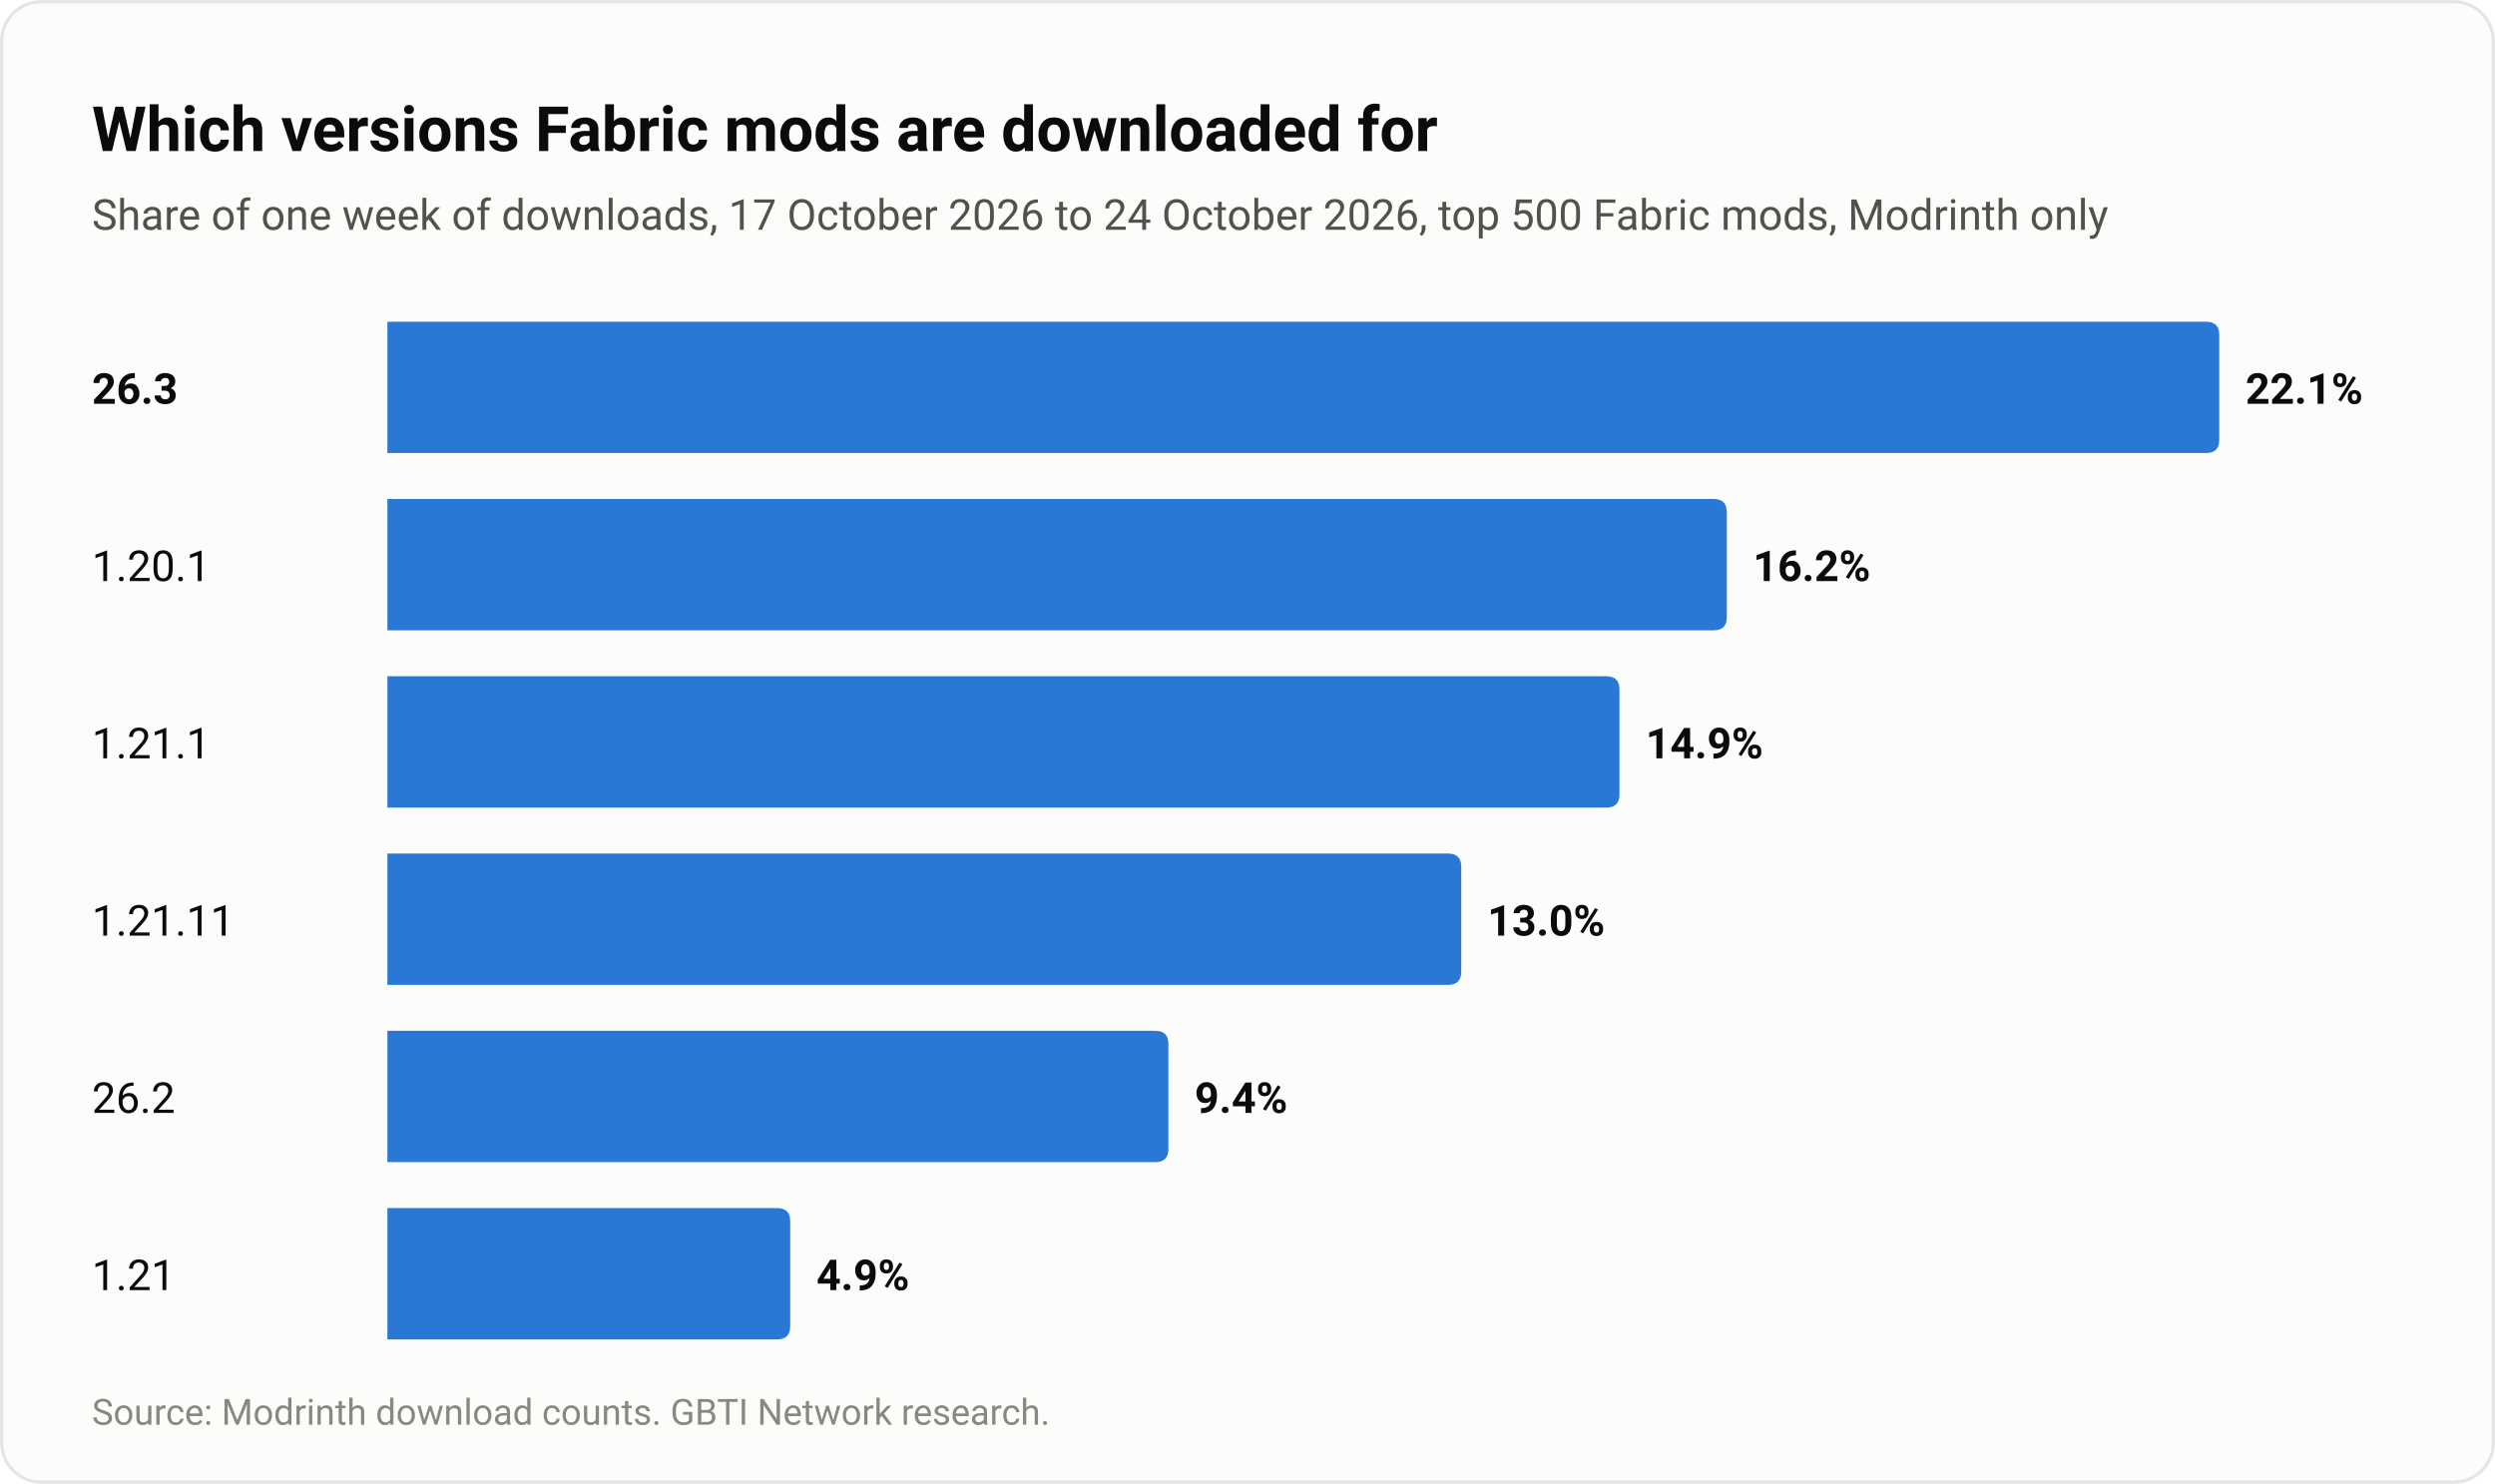
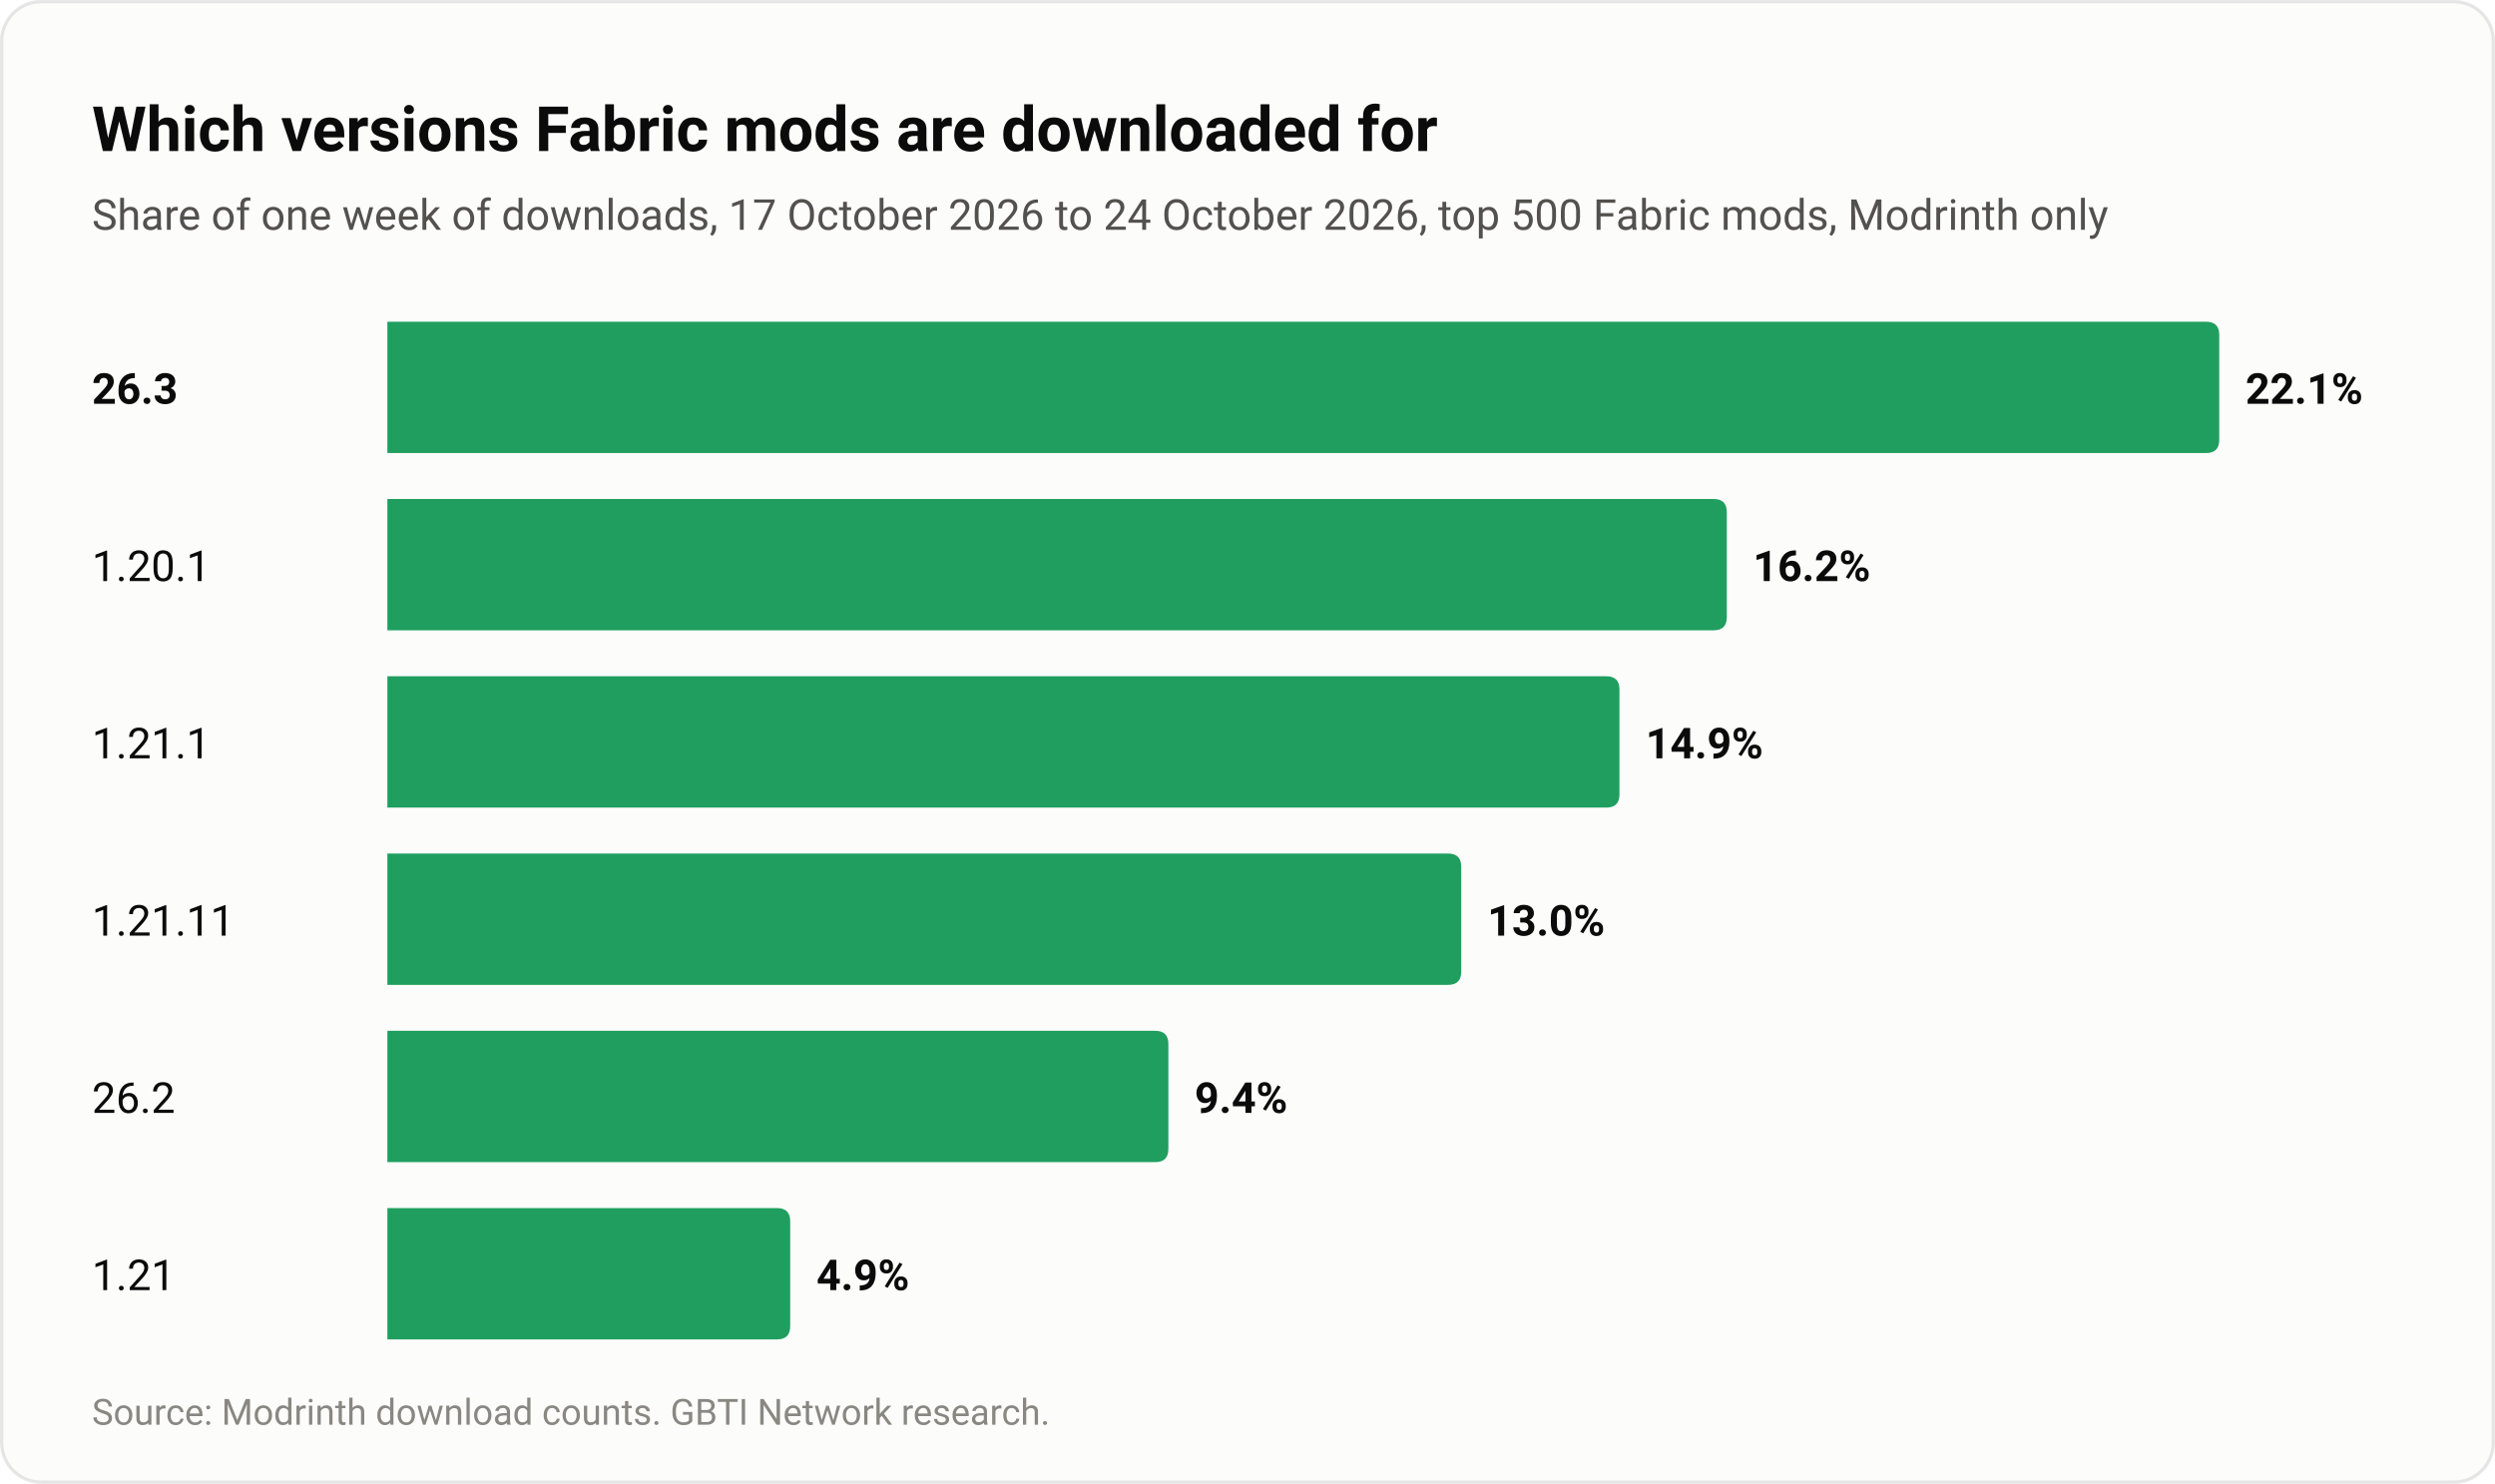
<svg xmlns="http://www.w3.org/2000/svg" width="760" height="452" viewBox="0 0 760 452" role="img" aria-label="Share of one week of Fabric mod downloads by Minecraft version, 17 October 2026 to 24 October 2026, for the 500 most downloaded Fabric mods (Modrinth only): 26.3 22.1%; 1.20.1 16.2%; 1.21.1 14.9%; 1.21.11 13.0%; 26.2 9.4%; 1.21 4.9%." font-family="system-ui, -apple-system, 'Segoe UI', Roboto, Helvetica, Arial, sans-serif">
  <rect x="0.5" y="0.5" width="759" height="451" rx="12" fill="#fcfcfb" stroke="rgba(11,11,11,0.10)" />
  <text x="28.0" y="46.0" font-size="19" font-weight="650" fill="#0b0b0b" text-anchor="start">Which versions Fabric mods are downloaded for</text>
  <text x="28.0" y="70.0" font-size="13" font-weight="400" fill="#52514e" text-anchor="start">Share of one week of downloads, 17 October 2026 to 24 October 2026, top 500 Fabric mods, Modrinth only</text>
  <text x="28.0" y="123.0" font-size="13" font-weight="600" fill="#0b0b0b" text-anchor="start">26.3</text>
-   <path d="M118.0,98.0 H672.0 Q676.0,98.0 676.0,102.0 V134.0 Q676.0,138.0 672.0,138.0 H118.0 Z" fill="#2a78d6" />
+   <path d="M118.0,98.0 H672.0 Q676.0,98.0 676.0,102.0 V134.0 Q676.0,138.0 672.0,138.0 H118.0 Z" fill="#1f9e5f" />
  <text x="684.0" y="123.0" font-size="13" font-weight="600" fill="#0b0b0b" text-anchor="start">22.1%</text>
  <text x="28.0" y="177.0" font-size="13" font-weight="400" fill="#0b0b0b" text-anchor="start">1.20.1</text>
-   <path d="M118.0,152.0 H522.0 Q526.0,152.0 526.0,156.0 V188.0 Q526.0,192.0 522.0,192.0 H118.0 Z" fill="#2a78d6" />
+   <path d="M118.0,152.0 H522.0 Q526.0,152.0 526.0,156.0 V188.0 Q526.0,192.0 522.0,192.0 H118.0 Z" fill="#1f9e5f" />
  <text x="534.0" y="177.0" font-size="13" font-weight="600" fill="#0b0b0b" text-anchor="start">16.2%</text>
  <text x="28.0" y="231.0" font-size="13" font-weight="400" fill="#0b0b0b" text-anchor="start">1.21.1</text>
-   <path d="M118.0,206.0 H489.3 Q493.3,206.0 493.3,210.0 V242.0 Q493.3,246.0 489.3,246.0 H118.0 Z" fill="#2a78d6" />
+   <path d="M118.0,206.0 H489.3 Q493.3,206.0 493.3,210.0 V242.0 Q493.3,246.0 489.3,246.0 H118.0 Z" fill="#1f9e5f" />
  <text x="501.3" y="231.0" font-size="13" font-weight="600" fill="#0b0b0b" text-anchor="start">14.9%</text>
  <text x="28.0" y="285.0" font-size="13" font-weight="400" fill="#0b0b0b" text-anchor="start">1.21.11</text>
-   <path d="M118.0,260.0 H441.1 Q445.1,260.0 445.1,264.0 V296.0 Q445.1,300.0 441.1,300.0 H118.0 Z" fill="#2a78d6" />
+   <path d="M118.0,260.0 H441.1 Q445.1,260.0 445.1,264.0 V296.0 Q445.1,300.0 441.1,300.0 H118.0 Z" fill="#1f9e5f" />
  <text x="453.1" y="285.0" font-size="13" font-weight="600" fill="#0b0b0b" text-anchor="start">13.0%</text>
  <text x="28.0" y="339.0" font-size="13" font-weight="400" fill="#0b0b0b" text-anchor="start">26.2</text>
-   <path d="M118.0,314.0 H351.9 Q355.9,314.0 355.9,318.0 V350.0 Q355.9,354.0 351.9,354.0 H118.0 Z" fill="#2a78d6" />
+   <path d="M118.0,314.0 H351.9 Q355.9,314.0 355.9,318.0 V350.0 Q355.9,354.0 351.9,354.0 H118.0 Z" fill="#1f9e5f" />
  <text x="363.9" y="339.0" font-size="13" font-weight="600" fill="#0b0b0b" text-anchor="start">9.4%</text>
  <text x="28.0" y="393.0" font-size="13" font-weight="400" fill="#0b0b0b" text-anchor="start">1.21</text>
-   <path d="M118.0,368.0 H236.7 Q240.7,368.0 240.7,372.0 V404.0 Q240.7,408.0 236.7,408.0 H118.0 Z" fill="#2a78d6" />
+   <path d="M118.0,368.0 H236.7 Q240.7,368.0 240.7,372.0 V404.0 Q240.7,408.0 236.7,408.0 H118.0 Z" fill="#1f9e5f" />
  <text x="248.7" y="393.0" font-size="13" font-weight="600" fill="#0b0b0b" text-anchor="start">4.9%</text>
  <text x="28.0" y="434.0" font-size="11" font-weight="400" fill="#898781" text-anchor="start">Source: Modrinth download counts. GBTI Network research.</text>
</svg>
